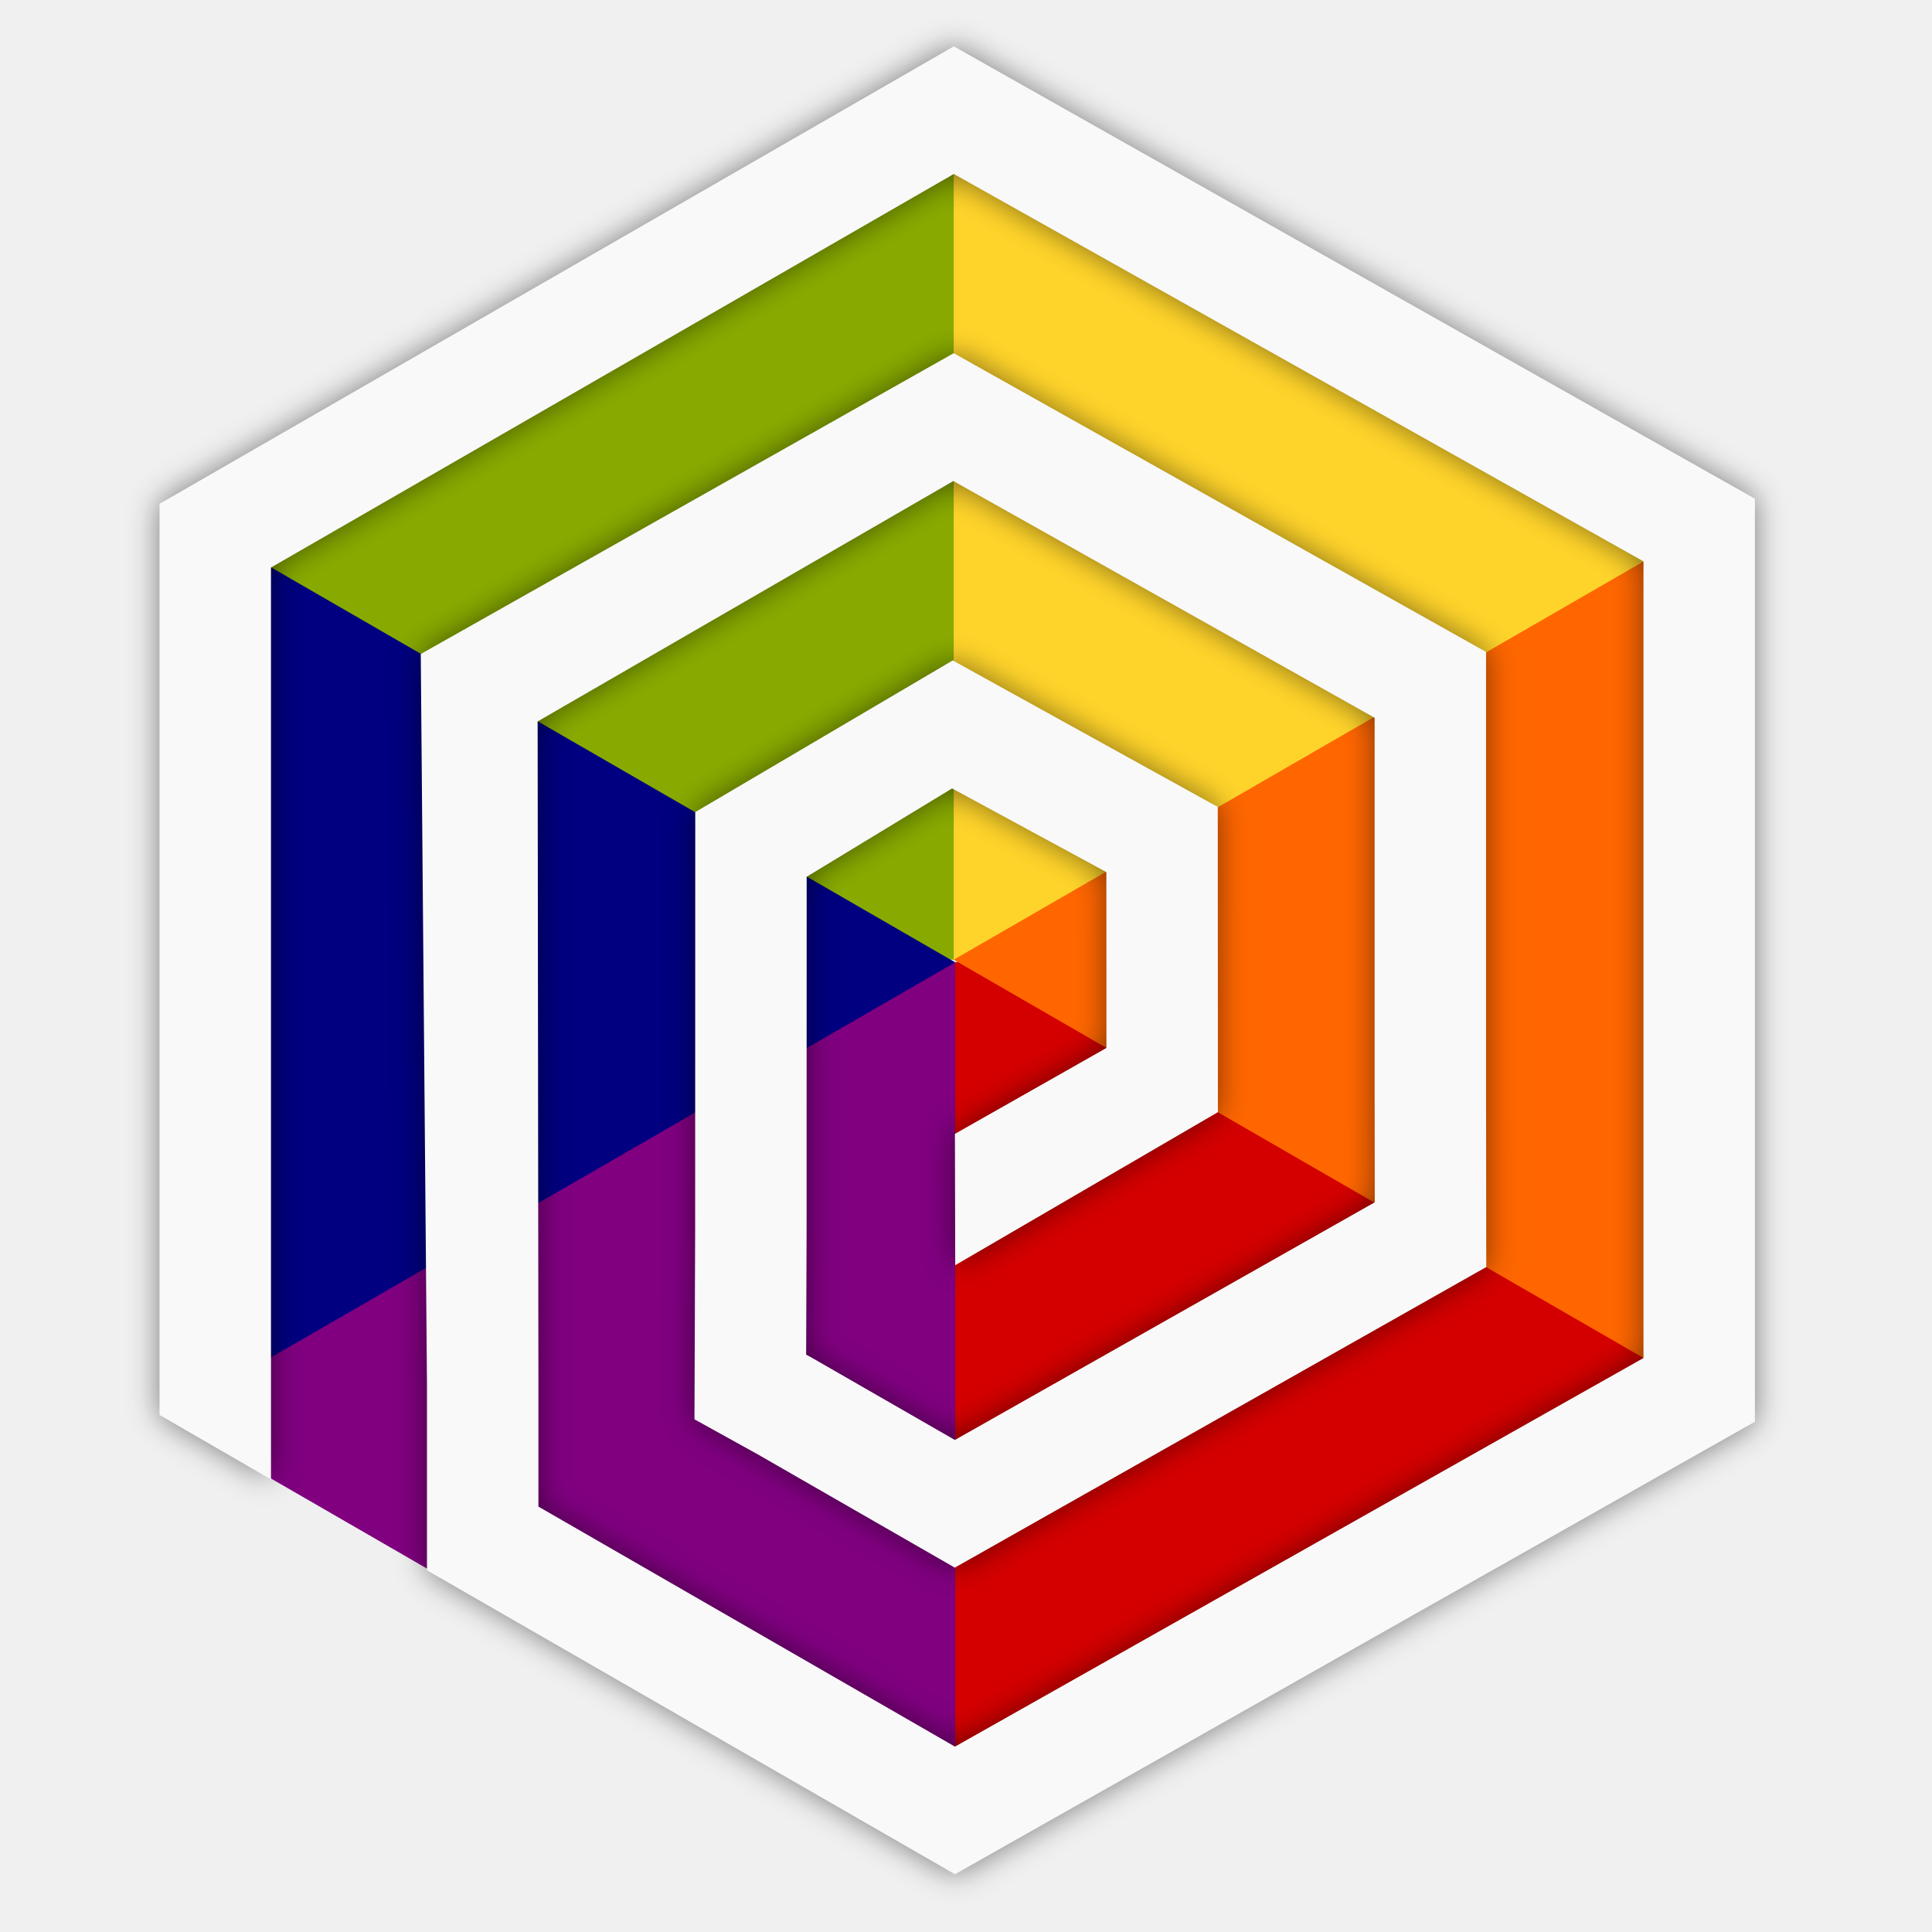
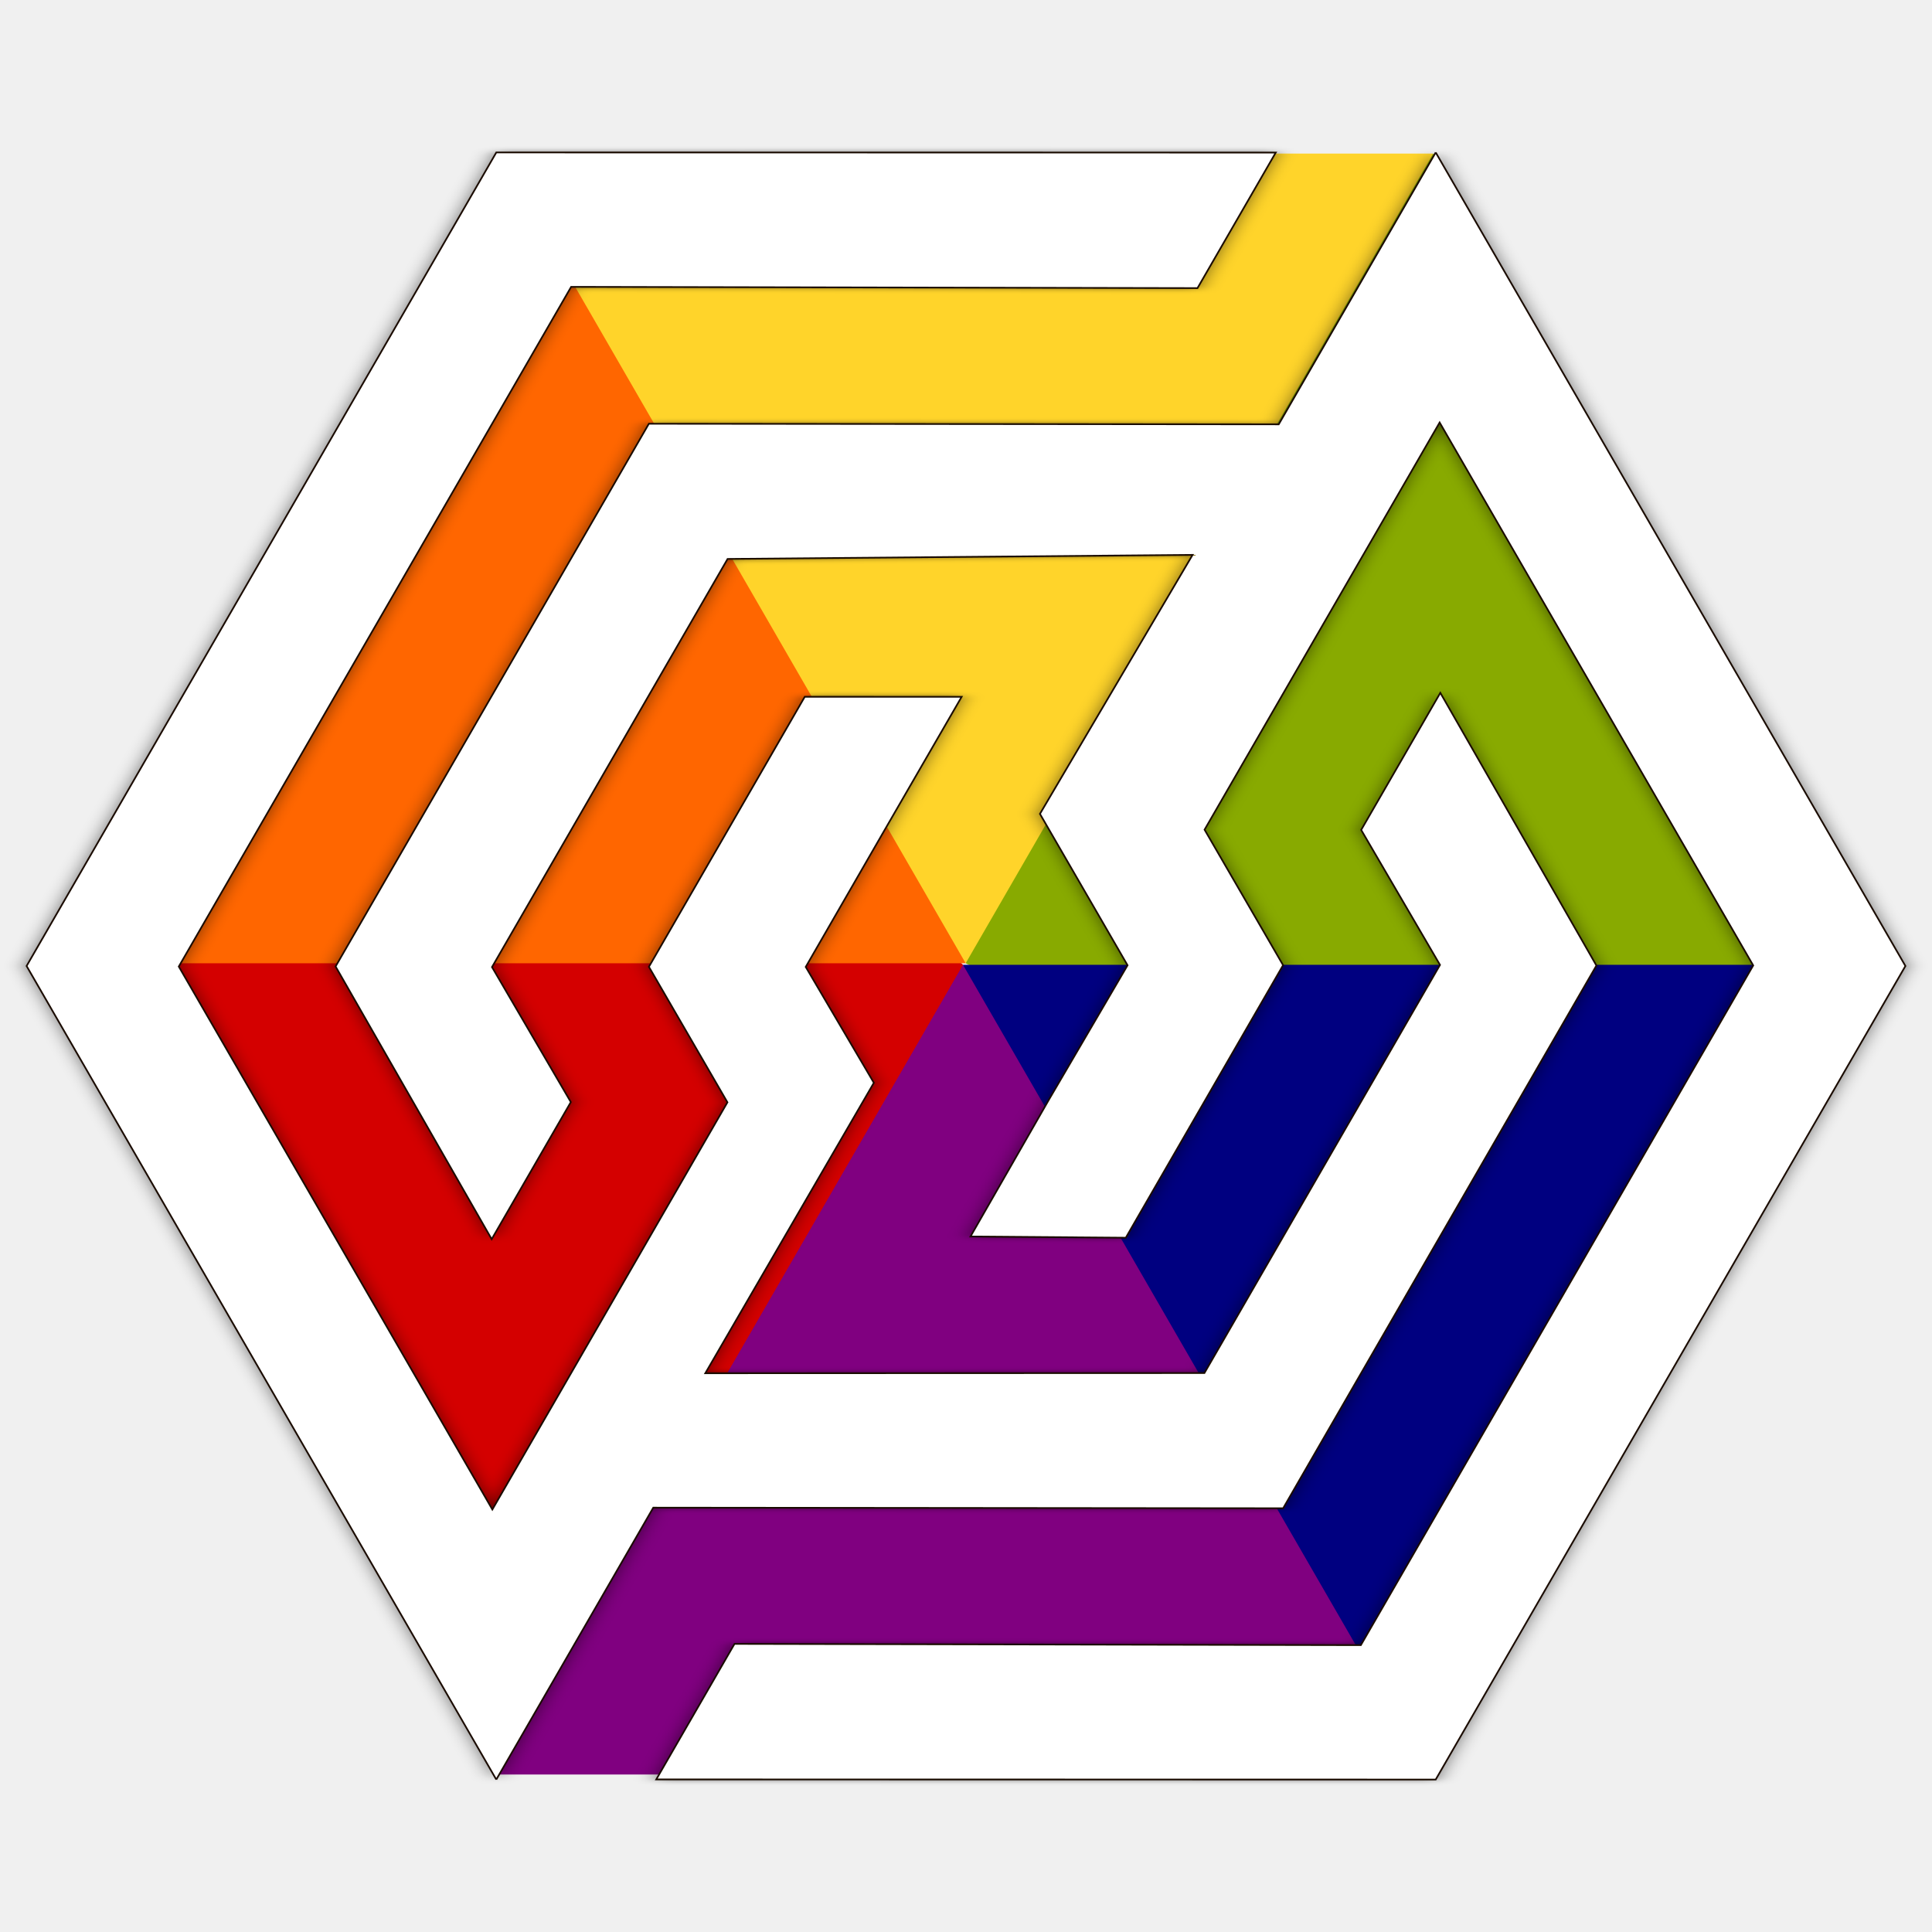
<svg xmlns="http://www.w3.org/2000/svg" width="180.622mm" height="180.622mm" viewBox="0 0 640 640" id="svg6558" version="1.1">
  <defs id="defs6560">
    <filter style="color-interpolation-filters:sRGB" id="filter6525">
      <feFlood flood-opacity="0.498" flood-color="rgb(0,0,0)" result="flood" id="feFlood6527" />
      <feComposite in="flood" in2="SourceGraphic" operator="in" result="composite1" id="feComposite6529" />
      <feGaussianBlur in="composite1" stdDeviation="5" result="blur" id="feGaussianBlur6531" />
      <feOffset dx="0" dy="0" result="offset" id="feOffset6533" />
      <feComposite in="SourceGraphic" in2="offset" operator="over" result="composite2" id="feComposite6535" />
    </filter>
+     <filter style="color-interpolation-filters:sRGB" id="filter6525-1">
+       <feFlood flood-opacity="0.498" flood-color="rgb(0,0,0)" result="flood" id="feFlood6527-6" />
+       <feComposite in="flood" in2="SourceGraphic" operator="in" result="composite1" id="feComposite6529-7" />
+       <feGaussianBlur in="composite1" stdDeviation="5" result="blur" id="feGaussianBlur6531-5" />
+       <feOffset dx="0" dy="0" result="offset" id="feOffset6533-2" />
+       <feComposite in="SourceGraphic" in2="offset" operator="over" result="composite2" id="feComposite6535-0" />
+     </filter>
+     <filter style="color-interpolation-filters:sRGB" id="filter6525-1-6">
+       <feFlood flood-opacity="0.498" flood-color="rgb(0,0,0)" result="flood" id="feFlood6527-6-7" />
+       <feComposite in="flood" in2="SourceGraphic" operator="in" result="composite1" id="feComposite6529-7-7" />
+       <feGaussianBlur in="composite1" stdDeviation="5" result="blur" id="feGaussianBlur6531-5-7" />
+       <feOffset dx="0" dy="0" result="offset" id="feOffset6533-2-3" />
+       <feComposite in="SourceGraphic" in2="offset" operator="over" result="composite2" id="feComposite6535-0-6" />
+     </filter>
+     <filter style="color-interpolation-filters:sRGB" id="filter6525-0">
+       <feFlood flood-opacity="0.498" flood-color="rgb(0,0,0)" result="flood" id="feFlood6527-3" />
+       <feComposite in="flood" in2="SourceGraphic" operator="in" result="composite1" id="feComposite6529-2" />
+       <feGaussianBlur in="composite1" stdDeviation="5" result="blur" id="feGaussianBlur6531-9" />
+       <feOffset dx="0" dy="0" result="offset" id="feOffset6533-8" />
+       <feComposite in="SourceGraphic" in2="offset" operator="over" result="composite2" id="feComposite6535-6" />
+     </filter>
  </defs>
  <g id="layer1" transform="translate(-45.76071,-197.1068)">
-     <g id="g7138">
-       <path id="path4138-4-4-04-1-5-5-4-8-4-0" d="m 362.214,817.758 -261.404,-150.922 124.085,-143.492 137.32,-7.43 55.026,138.749 z" style="opacity:1;fill:#800080;fill-opacity:1;stroke-width:12.484;stroke-miterlimit:4;stroke-dasharray:none" />
-       <path id="path4138-4-0-6-1-5-9-2" d="m 623.595,666.817 -261.404,150.922 -1e-4,-150.922 0,-150.922 197.19,-41.31 z" style="opacity:1;fill:#d40000;fill-opacity:1;stroke-width:12.484;stroke-miterlimit:4;stroke-dasharray:none" />
-       <path id="path4138-4-42-7-1-8-5-8-8" d="m 623.098,364.109 0,301.844 -130.702,-75.461 -130.702,-75.461 100.422,-178.82 z" style="opacity:1;fill:#ff6600;fill-opacity:1;stroke-width:12.484;stroke-miterlimit:4;stroke-dasharray:none" />
-       <path id="path4138-4-42-3-7-2-4-1-1-0" d="m 361.691,213.186 261.405,150.922 -130.702,75.461 -130.702,75.461 -105.734,-181.324 z" style="opacity:1;fill:#ffd42a;fill-opacity:1;stroke-width:12.484;stroke-miterlimit:4;stroke-dasharray:none" />
-       <path id="path4138-4-4-4-1-4-9-0-2" d="m 100.286,364.11 261.405,-150.922 0,150.922 0,150.922 -163.378,-7.606 z" style="opacity:1;fill:#88aa00;fill-opacity:1;stroke-width:12.484;stroke-miterlimit:4;stroke-dasharray:none" />
-       <path id="path4138-4-4-04-6-7-6-0-8-1" d="m 100.787,666.819 0,-301.844 130.702,75.461 130.702,75.461 -130.702,75.461 z" style="opacity:1;fill:#000080;fill-opacity:1;stroke-width:12.484;stroke-miterlimit:4;stroke-dasharray:none" />
-       <path id="rect4772-5-9-2-8" d="m 361.723,212.456 -263.113,151.546 0,61.487 0,179.494 0,60.847 36.916,21.351 0,-82.198 0,-179.494 0,-40.383 226.199,-130.37 228.463,128.332 0,263.899 -228.084,128.734 -137.984,-79.513 0,-40.394 -0.262,-219.698 137.722,-79.645 139.545,78.429 0,122.849 0.043,37.656 -139.094,78.731 -47.016,-27.031 -2.25,-1.245 0.146,-40.508 0.029,-117.786 48.168,-29.264 51.106,27.712 0.027,58.258 -50.193,28.465 0.103,43.505 87.015,-50.695 -0.047,-101.113 -87.801,-48.533 -85.289,50.241 -0.035,139.139 -0.225,62.016 20.984,11.615 65.254,37.517 176.057,-99.58 -0.068,-59.122 0,-144.64 -176.348,-98.965 -176.545,99.652 2.055,242.062 0,61.475 174.9,100.69 265,-149.912 0,-305.754 -265.379,-149.861 z" style="color:#000000;font-style:normal;font-variant:normal;font-weight:normal;font-stretch:normal;font-size:medium;line-height:normal;font-family:sans-serif;text-indent:0;text-align:start;text-decoration:none;text-decoration-line:none;text-decoration-style:solid;text-decoration-color:#000000;letter-spacing:normal;word-spacing:normal;text-transform:none;direction:ltr;block-progression:tb;writing-mode:lr-tb;baseline-shift:baseline;text-anchor:start;white-space:normal;clip-rule:nonzero;display:inline;overflow:visible;visibility:visible;opacity:1;isolation:auto;mix-blend-mode:normal;color-interpolation:sRGB;color-interpolation-filters:linearRGB;solid-color:#000000;solid-opacity:1;fill:#f9f9f9;fill-opacity:1;fill-rule:nonzero;stroke:none;stroke-width:36.916;stroke-linecap:butt;stroke-linejoin:miter;stroke-miterlimit:4;stroke-dasharray:none;stroke-dashoffset:0;stroke-opacity:1;filter:url(#filter6525);color-rendering:auto;image-rendering:auto;shape-rendering:auto;text-rendering:auto;enable-background:accumulate" />
+     <g id="g5797" transform="matrix(0.4792895,0,0,0.4792895,1182.206,369.8444)">
+       <g transform="matrix(-0.8660254,-0.5,-0.5,0.8660254,727.8595,-796.5075)" id="g5735">
+         <g id="g5629-4" transform="matrix(2.140825,0,0,2.140825,3275.918,605.3817)">
+           <path id="path4138-4-4-04-1-5-5-4-8-4-0-8-4" d="m -803.411,1033.58 -261.404,-150.922 124.084,-143.492 137.32,-7.43 55.026,138.749 z" style="opacity:1;fill:#800080;fill-opacity:1;stroke-width:12.484;stroke-miterlimit:4;stroke-dasharray:none" />
+           <path id="path4138-4-0-6-1-5-9-2-76-3" d="m -542.03,882.638 -261.404,150.922 -10e-5,-150.922 v -150.922 l 197.19,-41.31 z" style="opacity:1;fill:#d40000;fill-opacity:1;stroke-width:12.484;stroke-miterlimit:4;stroke-dasharray:none" />
+           <path id="path4138-4-42-7-1-8-5-8-8-87-0" d="m -542.526,579.93 v 301.844 l -130.702,-75.461 -130.702,-75.461 100.422,-178.82 z" style="opacity:1;fill:#ff6600;fill-opacity:1;stroke-width:12.484;stroke-miterlimit:4;stroke-dasharray:none" />
+           <path id="path4138-4-42-3-7-2-4-1-1-0-3-0" d="m -803.934,429.008 261.405,150.922 -130.702,75.461 -130.702,75.461 -105.734,-181.324 z" style="opacity:1;fill:#ffd42a;fill-opacity:1;stroke-width:12.484;stroke-miterlimit:4;stroke-dasharray:none" />
+           <path id="path4138-4-4-4-1-4-9-0-2-6-8" d="m -1065.338,579.931 261.405,-150.922 v 150.922 150.922 l -163.378,-7.606 z" style="opacity:1;fill:#88aa00;fill-opacity:1;stroke-width:12.484;stroke-miterlimit:4;stroke-dasharray:none" />
+           <path id="path4138-4-4-04-6-7-6-0-8-1-0-7" d="M -1064.838,882.64 V 580.796 l 130.702,75.461 130.702,75.461 -130.702,75.461 z" style="opacity:1;fill:#000080;fill-opacity:1;stroke-width:12.484;stroke-miterlimit:4;stroke-dasharray:none" />
+         </g>
+         <g id="g5723" style="filter:url(#filter6525-0)">
+           <path id="rect4558-79-1-5-3-6-1-3-5-6-1-9" d="m 1553.695,2820.821 v -216.993 l -377.214,-217.307 0.037,-433.113 187.666,-109.29 v 109.399 l -93.839,53.57 -0.026,325.703 298.69,172.598 -0.516,-232.091 80.822,-45.819 0.084,-107.278 -0.064,-108.28 93.904,54.2 -0.032,215.48 -93.828,53.971 -0.01,324.975 375.332,-216.637 0.037,-542.425 -375.34,-215.695 v -108.168 l 466.584,269.275 0.01,649.284 -562.296,324.642" style="opacity:1;fill:#ffffff;fill-opacity:1;stroke:#1a0b00;stroke-width:1.159;stroke-miterlimit:4;stroke-dasharray:none;stroke-opacity:1" />
+           <path id="rect4558-79-1-5-3-6-1-3-5-6-1-9-3" d="m 1553.695,1522.253 v 216.993 l 377.214,217.307 -0.037,433.113 -187.666,109.29 V 2389.558 l 93.839,-53.57 0.026,-325.703 -276.925,-163.117 1.864,207.757 -104.773,60.354 0.627,107.548 -0.344,109.064 -93.368,-52.928 0.032,-217.489 93.828,-53.971 0.01,-324.974 -375.332,216.637 -0.037,542.425 375.34,215.695 v 108.168 l -466.584,-269.275 -0.01,-649.284 562.296,-324.642" style="opacity:1;fill:#ffffff;fill-opacity:1;stroke:#1a0b00;stroke-width:1.159;stroke-miterlimit:4;stroke-dasharray:none;stroke-opacity:1" />
+         </g>
+       </g>
    </g>
  </g>
</svg>
